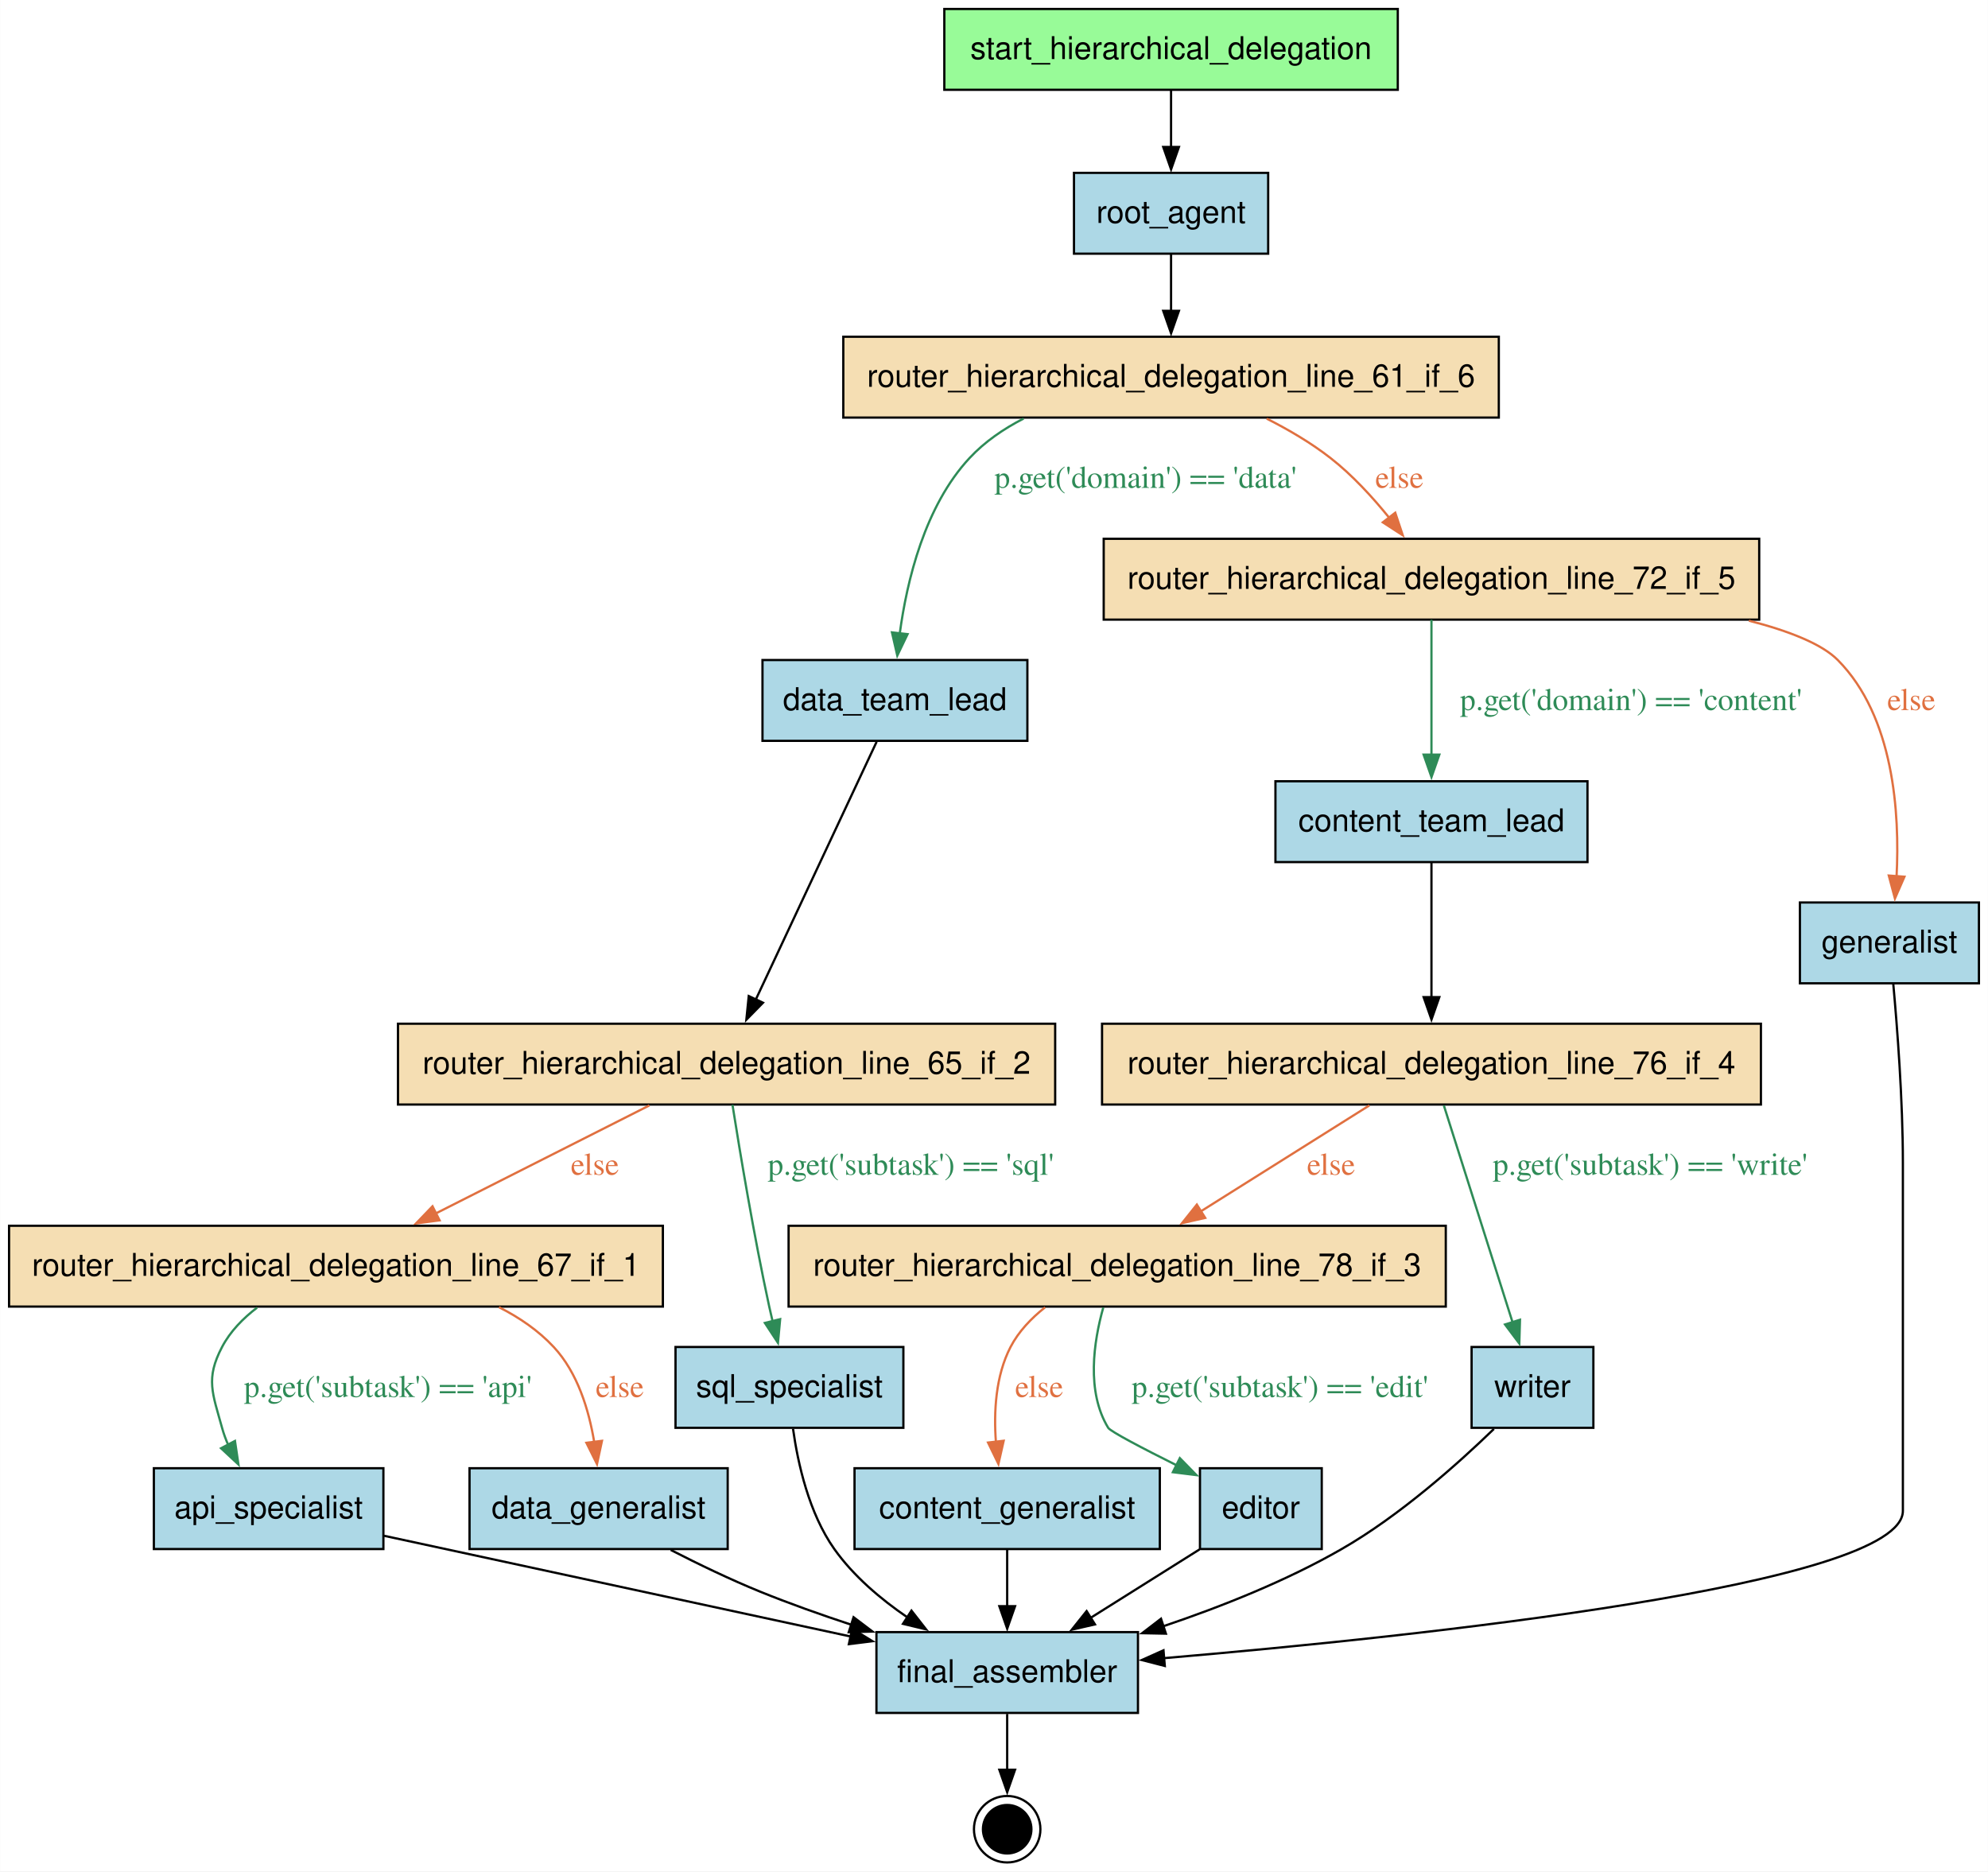
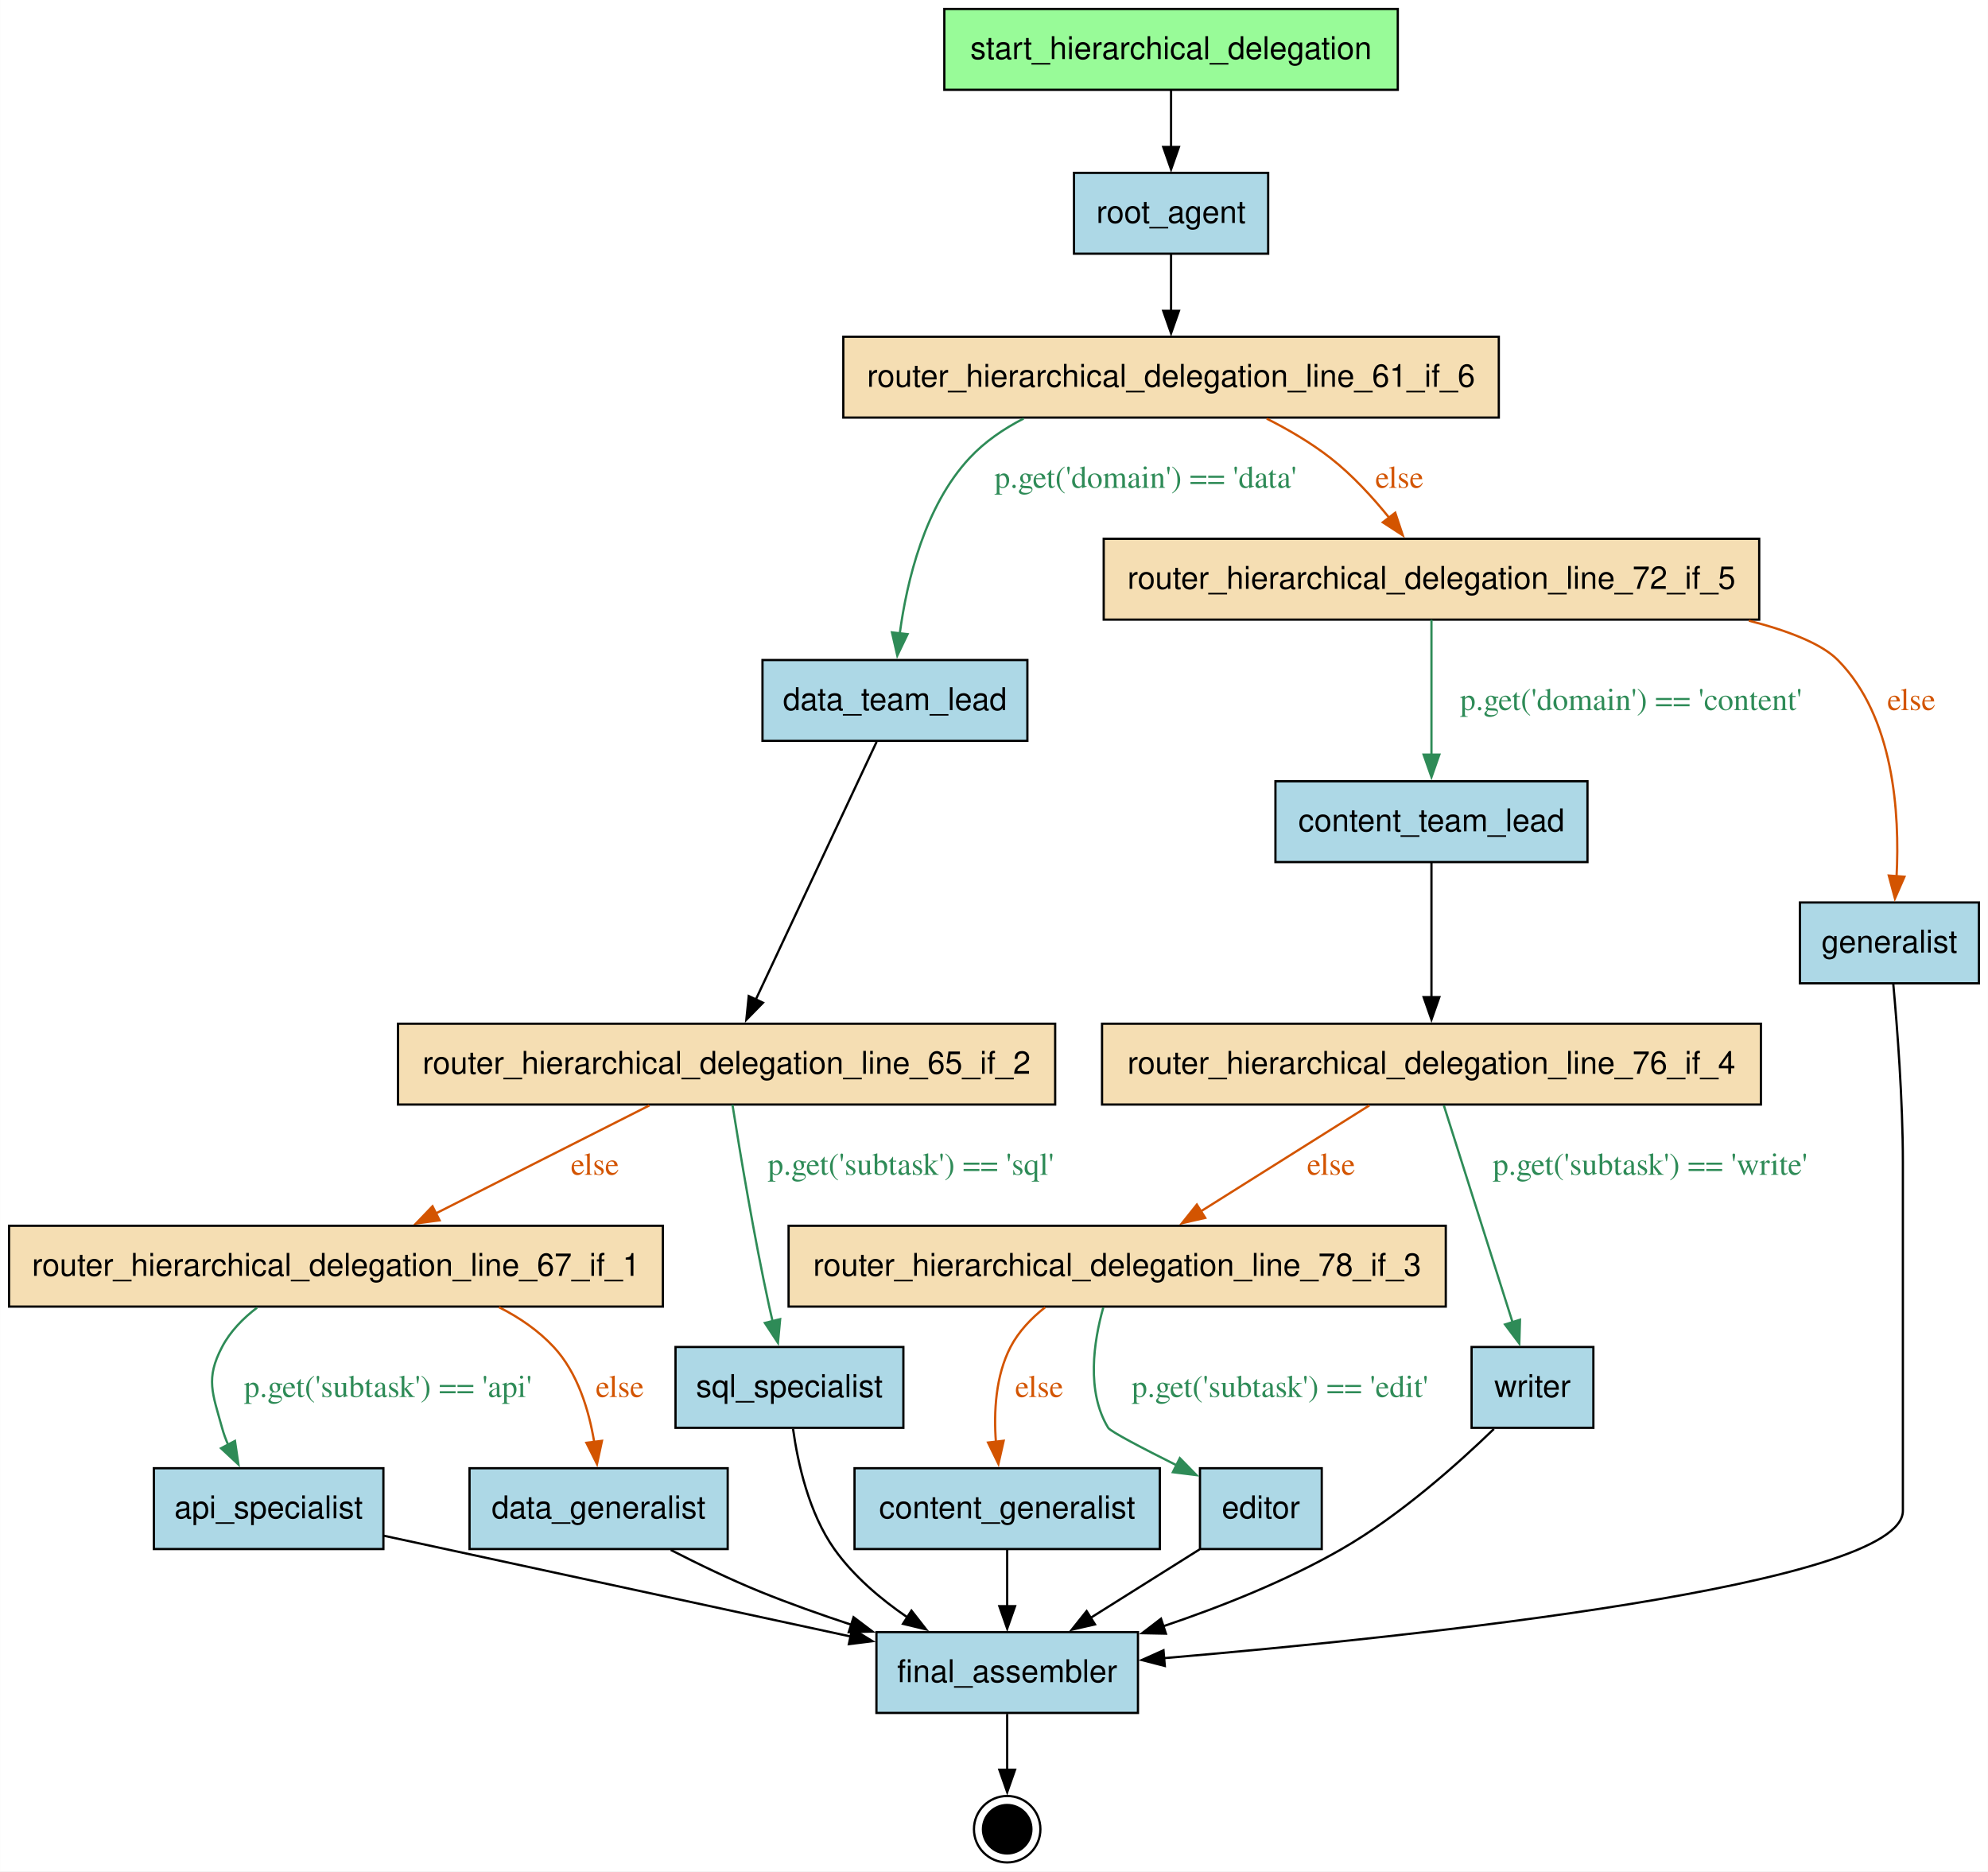
<svg xmlns="http://www.w3.org/2000/svg" width="886pt" height="834pt" viewBox="0.00 0.00 885.50 833.60">
  <g id="graph0" class="graph" transform="scale(1 1) rotate(0) translate(4 829.6)">
    <polygon fill="white" stroke="none" points="-4,4 -4,-829.6 881.5,-829.6 881.5,4 -4,4" />
    <g id="node1" class="node">
      <polygon fill="palegreen" stroke="black" points="618.62,-825.6 416.62,-825.6 416.62,-789.6 618.62,-789.6 618.62,-825.6" />
      <text text-anchor="middle" x="517.62" y="-803.3" font-family="Helvetica,sans-Serif" font-size="14.00">start_hierarchical_delegation</text>
    </g>
    <g id="node10" class="node">
      <polygon fill="lightblue" stroke="black" points="560.88,-752.6 474.38,-752.6 474.38,-716.6 560.88,-716.6 560.88,-752.6" />
      <text text-anchor="middle" x="517.62" y="-730.3" font-family="Helvetica,sans-Serif" font-size="14.00">root_agent</text>
    </g>
    <g id="edge1" class="edge">
      <path fill="none" stroke="black" d="M517.62,-789.41C517.62,-781.83 517.62,-772.7 517.62,-764.14" />
      <polygon fill="black" stroke="black" points="521.13,-764.14 517.63,-754.14 514.13,-764.14 521.13,-764.14" />
    </g>
    <g id="node2" class="node">
      <polygon fill="lightblue" stroke="black" points="166.75,-175.6 64.5,-175.6 64.5,-139.6 166.75,-139.6 166.75,-175.6" />
      <text text-anchor="middle" x="115.62" y="-153.3" font-family="Helvetica,sans-Serif" font-size="14.00">api_specialist</text>
    </g>
    <g id="node8" class="node">
      <polygon fill="lightblue" stroke="black" points="502.88,-102.6 386.38,-102.6 386.38,-66.6 502.88,-66.6 502.88,-102.6" />
      <text text-anchor="middle" x="444.62" y="-80.3" font-family="Helvetica,sans-Serif" font-size="14.00">final_assembler</text>
    </g>
    <g id="edge19" class="edge">
      <path fill="none" stroke="black" d="M167.03,-145.51C223.04,-133.42 312.94,-114.02 375.19,-100.58" />
      <polygon fill="black" stroke="black" points="375.57,-104.08 384.61,-98.55 374.1,-97.24 375.57,-104.08" />
    </g>
    <g id="node3" class="node">
      <polygon fill="lightblue" stroke="black" points="512.62,-175.6 376.62,-175.6 376.62,-139.6 512.62,-139.6 512.62,-175.6" />
      <text text-anchor="middle" x="444.62" y="-153.3" font-family="Helvetica,sans-Serif" font-size="14.00">content_generalist</text>
    </g>
    <g id="edge23" class="edge">
      <path fill="none" stroke="black" d="M444.62,-139.41C444.62,-131.83 444.62,-122.7 444.62,-114.14" />
      <polygon fill="black" stroke="black" points="448.13,-114.14 444.63,-104.14 441.13,-114.14 448.13,-114.14" />
    </g>
    <g id="node4" class="node">
      <polygon fill="lightblue" stroke="black" points="703.12,-481.6 564.12,-481.6 564.12,-445.6 703.12,-445.6 703.12,-481.6" />
      <text text-anchor="middle" x="633.62" y="-459.3" font-family="Helvetica,sans-Serif" font-size="14.00">content_team_lead</text>
    </g>
    <g id="node15" class="node">
      <polygon fill="wheat" stroke="black" points="780.38,-373.6 486.88,-373.6 486.88,-337.6 780.38,-337.6 780.38,-373.6" />
      <text text-anchor="middle" x="633.62" y="-351.3" font-family="Helvetica,sans-Serif" font-size="14.00">router_hierarchical_delegation_line_76_if_4</text>
    </g>
    <g id="edge12" class="edge">
      <path fill="none" stroke="black" d="M633.62,-445.57C633.62,-429.36 633.62,-404.66 633.62,-385.39" />
      <polygon fill="black" stroke="black" points="637.13,-385.45 633.63,-375.45 630.13,-385.45 637.13,-385.45" />
    </g>
    <g id="node5" class="node">
      <polygon fill="lightblue" stroke="black" points="320.12,-175.6 205.12,-175.6 205.12,-139.6 320.12,-139.6 320.12,-175.6" />
      <text text-anchor="middle" x="262.62" y="-153.3" font-family="Helvetica,sans-Serif" font-size="14.00">data_generalist</text>
    </g>
    <g id="edge20" class="edge">
      <path fill="none" stroke="black" d="M294.75,-139.2C307.03,-132.9 321.29,-126.02 334.62,-120.6 347.59,-115.33 361.67,-110.34 375.29,-105.85" />
      <polygon fill="black" stroke="black" points="376.19,-109.24 384.64,-102.84 374.05,-102.57 376.19,-109.24" />
    </g>
    <g id="node6" class="node">
      <polygon fill="lightblue" stroke="black" points="453.62,-535.6 335.62,-535.6 335.62,-499.6 453.62,-499.6 453.62,-535.6" />
      <text text-anchor="middle" x="394.62" y="-513.3" font-family="Helvetica,sans-Serif" font-size="14.00">data_team_lead</text>
    </g>
    <g id="node12" class="node">
      <polygon fill="wheat" stroke="black" points="466,-373.6 173.25,-373.6 173.25,-337.6 466,-337.6 466,-373.6" />
      <text text-anchor="middle" x="319.62" y="-351.3" font-family="Helvetica,sans-Serif" font-size="14.00">router_hierarchical_delegation_line_65_if_2</text>
    </g>
    <g id="edge15" class="edge">
      <path fill="none" stroke="black" d="M386.46,-499.17C373.49,-471.52 348.1,-417.35 332.62,-384.33" />
      <polygon fill="black" stroke="black" points="335.84,-382.95 328.43,-375.38 329.5,-385.92 335.84,-382.95" />
    </g>
    <g id="node7" class="node">
      <polygon fill="lightblue" stroke="black" points="584.75,-175.6 530.5,-175.6 530.5,-139.6 584.75,-139.6 584.75,-175.6" />
      <text text-anchor="middle" x="557.62" y="-153.3" font-family="Helvetica,sans-Serif" font-size="14.00">editor</text>
    </g>
    <g id="edge22" class="edge">
      <path fill="none" stroke="black" d="M530.27,-139.41C515.67,-130.24 497.48,-118.81 481.63,-108.85" />
      <polygon fill="black" stroke="black" points="483.73,-106.04 473.4,-103.68 480.01,-111.96 483.73,-106.04" />
    </g>
    <g id="node19" class="node">
      <ellipse fill="black" stroke="black" cx="444.62" cy="-14.8" rx="10.8" ry="10.8" />
      <ellipse fill="none" stroke="black" cx="444.62" cy="-14.8" rx="14.8" ry="14.8" />
    </g>
    <g id="edge24" class="edge">
      <path fill="none" stroke="black" d="M444.62,-66.14C444.62,-58.55 444.62,-49.5 444.62,-41.19" />
      <polygon fill="black" stroke="black" points="448.13,-41.3 444.63,-31.3 441.13,-41.3 448.13,-41.3" />
    </g>
    <g id="node9" class="node">
      <polygon fill="lightblue" stroke="black" points="877.5,-427.6 797.75,-427.6 797.75,-391.6 877.5,-391.6 877.5,-427.6" />
      <text text-anchor="middle" x="837.62" y="-405.3" font-family="Helvetica,sans-Serif" font-size="14.00">generalist</text>
    </g>
    <g id="edge18" class="edge">
      <path fill="none" stroke="black" d="M839.33,-391.45C841.1,-372.08 843.62,-339.61 843.62,-311.6 843.62,-311.6 843.62,-311.6 843.62,-156.6 843.62,-123.57 628.9,-100.79 514.49,-91" />
      <polygon fill="black" stroke="black" points="514.84,-87.52 504.58,-90.16 514.25,-94.49 514.84,-87.52" />
    </g>
    <g id="node11" class="node">
      <polygon fill="wheat" stroke="black" points="663.62,-679.6 371.62,-679.6 371.62,-643.6 663.62,-643.6 663.62,-679.6" />
      <text text-anchor="middle" x="517.62" y="-657.3" font-family="Helvetica,sans-Serif" font-size="14.00">router_hierarchical_delegation_line_61_if_6</text>
    </g>
    <g id="edge2" class="edge">
      <path fill="none" stroke="black" d="M517.62,-716.41C517.62,-708.83 517.62,-699.7 517.62,-691.14" />
      <polygon fill="black" stroke="black" points="521.13,-691.14 517.63,-681.14 514.13,-691.14 521.13,-691.14" />
    </g>
    <g id="edge14" class="edge">
      <path fill="none" stroke="#2e8b57" d="M451.93,-643.15C443,-638.57 434.6,-632.82 427.88,-625.6 407.91,-604.17 399.93,-570.94 396.74,-547.2" />
      <polygon fill="#2e8b57" stroke="#2e8b57" points="400.25,-547.13 395.67,-537.58 393.3,-547.91 400.25,-547.13" />
      <text text-anchor="middle" x="506.25" y="-612.3" font-family="Times,serif" font-size="14.00" fill="#2e8b57">p.get('domain') == 'data'</text>
    </g>
    <g id="node14" class="node">
      <polygon fill="wheat" stroke="black" points="779.62,-589.6 487.62,-589.6 487.62,-553.6 779.62,-553.6 779.62,-589.6" />
      <text text-anchor="middle" x="633.62" y="-567.3" font-family="Helvetica,sans-Serif" font-size="14.00">router_hierarchical_delegation_line_72_if_5</text>
    </g>
    <g id="edge16" class="edge">
-       <path fill="none" stroke="#e07040" d="M560.24,-643.12C570.03,-638.17 580.06,-632.28 588.62,-625.6 598.33,-618.03 607.45,-608.08 614.9,-598.84" />
-       <polygon fill="#e07040" stroke="#e07040" points="617.49,-601.21 620.84,-591.16 611.95,-596.93 617.49,-601.21" />
-       <text text-anchor="middle" x="619.33" y="-612.3" font-family="Times,serif" font-size="14.00" fill="#e07040">else</text>
+       <path fill="none" stroke="#d35400" d="M560.24,-643.12C570.03,-638.17 580.06,-632.28 588.62,-625.6 598.33,-618.03 607.45,-608.08 614.9,-598.84" />
+       <polygon fill="#d35400" stroke="#d35400" points="617.49,-601.21 620.84,-591.16 611.95,-596.93 617.49,-601.21" />
+       <text text-anchor="middle" x="619.33" y="-612.3" font-family="Times,serif" font-size="14.00" fill="#d35400">else</text>
    </g>
    <g id="node13" class="node">
      <polygon fill="wheat" stroke="black" points="291.25,-283.6 0,-283.6 0,-247.6 291.25,-247.6 291.25,-283.6" />
      <text text-anchor="middle" x="145.62" y="-261.3" font-family="Helvetica,sans-Serif" font-size="14.00">router_hierarchical_delegation_line_67_if_1</text>
    </g>
    <g id="edge6" class="edge">
-       <path fill="none" stroke="#e07040" d="M285.25,-337.21C257.96,-323.41 219.61,-304.02 190.01,-289.05" />
-       <polygon fill="#e07040" stroke="#e07040" points="191.78,-286.02 181.28,-284.63 188.63,-292.27 191.78,-286.02" />
-       <text text-anchor="middle" x="260.96" y="-306.3" font-family="Times,serif" font-size="14.00" fill="#e07040">else</text>
+       <path fill="none" stroke="#d35400" d="M285.25,-337.21C257.96,-323.41 219.61,-304.02 190.01,-289.05" />
+       <polygon fill="#d35400" stroke="#d35400" points="191.78,-286.02 181.28,-284.63 188.63,-292.27 191.78,-286.02" />
+       <text text-anchor="middle" x="260.96" y="-306.3" font-family="Times,serif" font-size="14.00" fill="#d35400">else</text>
    </g>
    <g id="node17" class="node">
      <polygon fill="lightblue" stroke="black" points="398.38,-229.6 296.88,-229.6 296.88,-193.6 398.38,-193.6 398.38,-229.6" />
      <text text-anchor="middle" x="347.62" y="-207.3" font-family="Helvetica,sans-Serif" font-size="14.00">sql_specialist</text>
    </g>
    <g id="edge5" class="edge">
      <path fill="none" stroke="#2e8b57" d="M322.25,-337.47C325.6,-316.28 331.78,-279.13 338.62,-247.6 339.09,-245.44 339.6,-243.21 340.14,-240.97" />
      <polygon fill="#2e8b57" stroke="#2e8b57" points="343.49,-242 342.51,-231.45 336.69,-240.31 343.49,-242" />
      <text text-anchor="middle" x="401.7" y="-306.3" font-family="Times,serif" font-size="14.00" fill="#2e8b57">p.get('subtask') == 'sql'</text>
    </g>
    <g id="edge3" class="edge">
      <path fill="none" stroke="#2e8b57" d="M110.47,-247.12C104.19,-242.34 98.51,-236.52 94.88,-229.6 87.44,-215.43 90.64,-209.03 94.88,-193.6 95.58,-191.01 96.54,-188.42 97.65,-185.89" />
      <polygon fill="#2e8b57" stroke="#2e8b57" points="100.63,-187.75 102.18,-177.27 94.43,-184.49 100.63,-187.75" />
      <text text-anchor="middle" x="168.75" y="-207.3" font-family="Times,serif" font-size="14.00" fill="#2e8b57">p.get('subtask') == 'api'</text>
    </g>
    <g id="edge4" class="edge">
-       <path fill="none" stroke="#e07040" d="M218.22,-247.33C227.31,-242.74 235.79,-236.94 242.62,-229.6 253.26,-218.18 258.3,-201.54 260.66,-187.24" />
-       <polygon fill="#e07040" stroke="#e07040" points="264.12,-187.8 261.9,-177.44 257.18,-186.93 264.12,-187.8" />
-       <text text-anchor="middle" x="272.06" y="-207.3" font-family="Times,serif" font-size="14.00" fill="#e07040">else</text>
+       <path fill="none" stroke="#d35400" d="M218.22,-247.33C227.31,-242.74 235.79,-236.94 242.62,-229.6 253.26,-218.18 258.3,-201.54 260.66,-187.24" />
+       <polygon fill="#d35400" stroke="#d35400" points="264.12,-187.8 261.9,-177.44 257.18,-186.93 264.12,-187.8" />
+       <text text-anchor="middle" x="272.06" y="-207.3" font-family="Times,serif" font-size="14.00" fill="#d35400">else</text>
    </g>
    <g id="edge11" class="edge">
      <path fill="none" stroke="#2e8b57" d="M633.62,-553.57C633.62,-537.36 633.62,-512.66 633.62,-493.39" />
      <polygon fill="#2e8b57" stroke="#2e8b57" points="637.13,-493.45 633.63,-483.45 630.13,-493.45 637.13,-493.45" />
      <text text-anchor="middle" x="722.5" y="-513.3" font-family="Times,serif" font-size="14.00" fill="#2e8b57">p.get('domain') == 'content'</text>
    </g>
    <g id="edge13" class="edge">
-       <path fill="none" stroke="#e07040" d="M775.03,-553.13C792.96,-548.52 807.53,-542.76 814.62,-535.6 839.63,-510.37 842.28,-467.43 840.8,-439.04" />
-       <polygon fill="#e07040" stroke="#e07040" points="844.32,-439.08 840.08,-429.37 837.34,-439.6 844.32,-439.08" />
-       <text text-anchor="middle" x="847.39" y="-513.3" font-family="Times,serif" font-size="14.00" fill="#e07040">else</text>
+       <path fill="none" stroke="#d35400" d="M775.03,-553.13C792.96,-548.52 807.53,-542.76 814.62,-535.6 839.63,-510.37 842.28,-467.43 840.8,-439.04" />
+       <polygon fill="#d35400" stroke="#d35400" points="844.32,-439.08 840.08,-429.37 837.34,-439.6 844.32,-439.08" />
+       <text text-anchor="middle" x="847.39" y="-513.3" font-family="Times,serif" font-size="14.00" fill="#d35400">else</text>
    </g>
    <g id="node16" class="node">
      <polygon fill="wheat" stroke="black" points="640,-283.6 347.25,-283.6 347.25,-247.6 640,-247.6 640,-283.6" />
      <text text-anchor="middle" x="493.62" y="-261.3" font-family="Helvetica,sans-Serif" font-size="14.00">router_hierarchical_delegation_line_78_if_3</text>
    </g>
    <g id="edge10" class="edge">
-       <path fill="none" stroke="#e07040" d="M605.97,-337.21C584.49,-323.71 554.5,-304.86 530.9,-290.03" />
-       <polygon fill="#e07040" stroke="#e07040" points="532.84,-287.11 522.51,-284.76 529.11,-293.04 532.84,-287.11" />
-       <text text-anchor="middle" x="588.91" y="-306.3" font-family="Times,serif" font-size="14.00" fill="#e07040">else</text>
+       <path fill="none" stroke="#d35400" d="M605.97,-337.21C584.49,-323.71 554.5,-304.86 530.9,-290.03" />
+       <polygon fill="#d35400" stroke="#d35400" points="532.84,-287.11 522.51,-284.76 529.11,-293.04 532.84,-287.11" />
+       <text text-anchor="middle" x="588.91" y="-306.3" font-family="Times,serif" font-size="14.00" fill="#d35400">else</text>
    </g>
    <g id="node18" class="node">
      <polygon fill="lightblue" stroke="black" points="705.75,-229.6 651.5,-229.6 651.5,-193.6 705.75,-193.6 705.75,-229.6" />
      <text text-anchor="middle" x="678.62" y="-207.3" font-family="Helvetica,sans-Serif" font-size="14.00">writer</text>
    </g>
    <g id="edge9" class="edge">
      <path fill="none" stroke="#2e8b57" d="M639.14,-337.19C646.77,-313.1 660.64,-269.35 669.74,-240.63" />
      <polygon fill="#2e8b57" stroke="#2e8b57" points="673.06,-241.74 672.75,-231.15 666.39,-239.63 673.06,-241.74" />
      <text text-anchor="middle" x="731.02" y="-306.3" font-family="Times,serif" font-size="14.00" fill="#2e8b57">p.get('subtask') == 'write'</text>
    </g>
    <g id="edge8" class="edge">
-       <path fill="none" stroke="#e07040" d="M461.51,-247.27C455.35,-242.4 449.71,-236.51 446.12,-229.6 439.45,-216.73 438.59,-200.71 439.61,-187.14" />
-       <polygon fill="#e07040" stroke="#e07040" points="443.06,-187.83 440.72,-177.5 436.1,-187.03 443.06,-187.83" />
-       <text text-anchor="middle" x="458.88" y="-207.3" font-family="Times,serif" font-size="14.00" fill="#e07040">else</text>
+       <path fill="none" stroke="#d35400" d="M461.51,-247.27C455.35,-242.4 449.71,-236.51 446.12,-229.6 439.45,-216.73 438.59,-200.71 439.61,-187.14" />
+       <polygon fill="#d35400" stroke="#d35400" points="443.06,-187.83 440.72,-177.5 436.1,-187.03 443.06,-187.83" />
+       <text text-anchor="middle" x="458.88" y="-207.3" font-family="Times,serif" font-size="14.00" fill="#d35400">else</text>
    </g>
    <g id="edge7" class="edge">
      <path fill="none" stroke="#2e8b57" d="M487.43,-247.2C483.14,-231.94 479.79,-209.73 489.62,-193.6 490.64,-191.94 505,-184.45 520.27,-176.82" />
      <polygon fill="#2e8b57" stroke="#2e8b57" points="521.53,-180.1 528.94,-172.53 518.43,-173.83 521.53,-180.1" />
      <text text-anchor="middle" x="566.12" y="-207.3" font-family="Times,serif" font-size="14.00" fill="#2e8b57">p.get('subtask') == 'edit'</text>
    </g>
    <g id="edge17" class="edge">
      <path fill="none" stroke="black" d="M349.23,-193.13C351.36,-177.82 356.29,-155.58 367.62,-139.6 376.12,-127.62 388.15,-117.39 400.19,-109.16" />
      <polygon fill="black" stroke="black" points="401.98,-112.17 408.5,-103.82 398.2,-106.28 401.98,-112.17" />
    </g>
    <g id="edge21" class="edge">
      <path fill="none" stroke="black" d="M661.44,-193.1C645.17,-177.35 619.46,-154.45 593.62,-139.6 569,-125.44 540,-113.92 514.16,-105.21" />
      <polygon fill="black" stroke="black" points="515.33,-101.91 504.74,-102.12 513.15,-108.56 515.33,-101.91" />
    </g>
  </g>
</svg>
